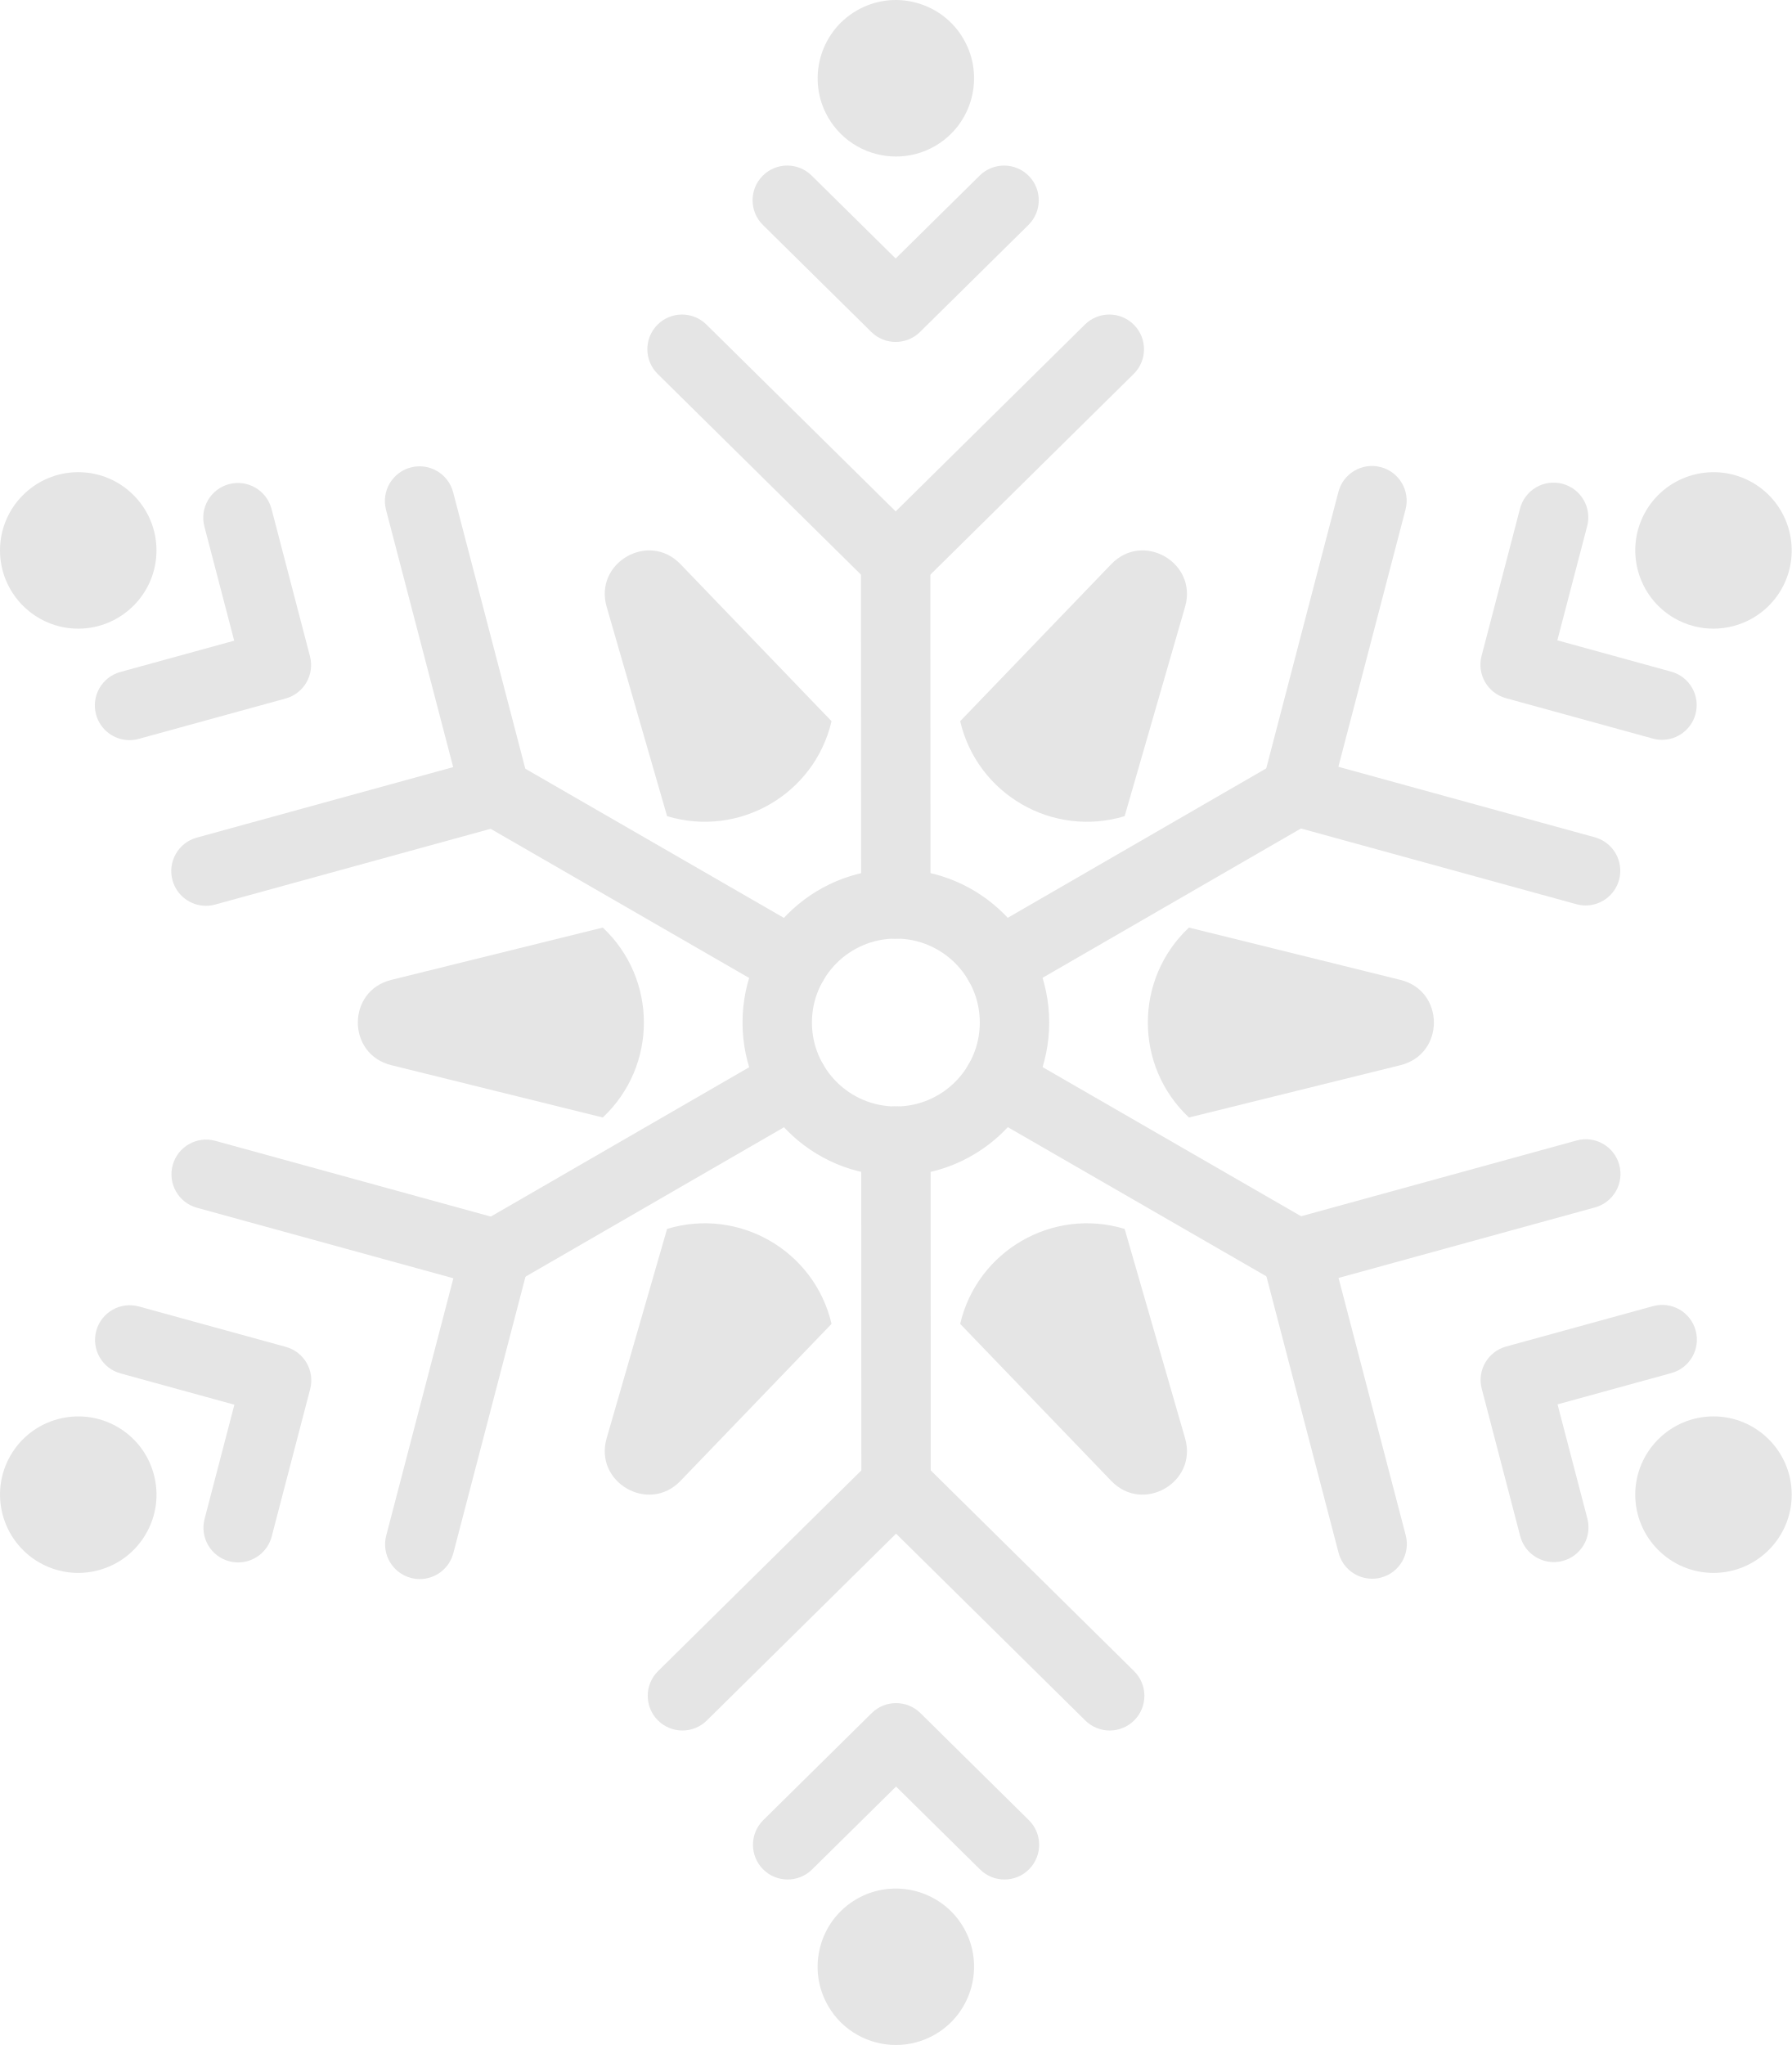
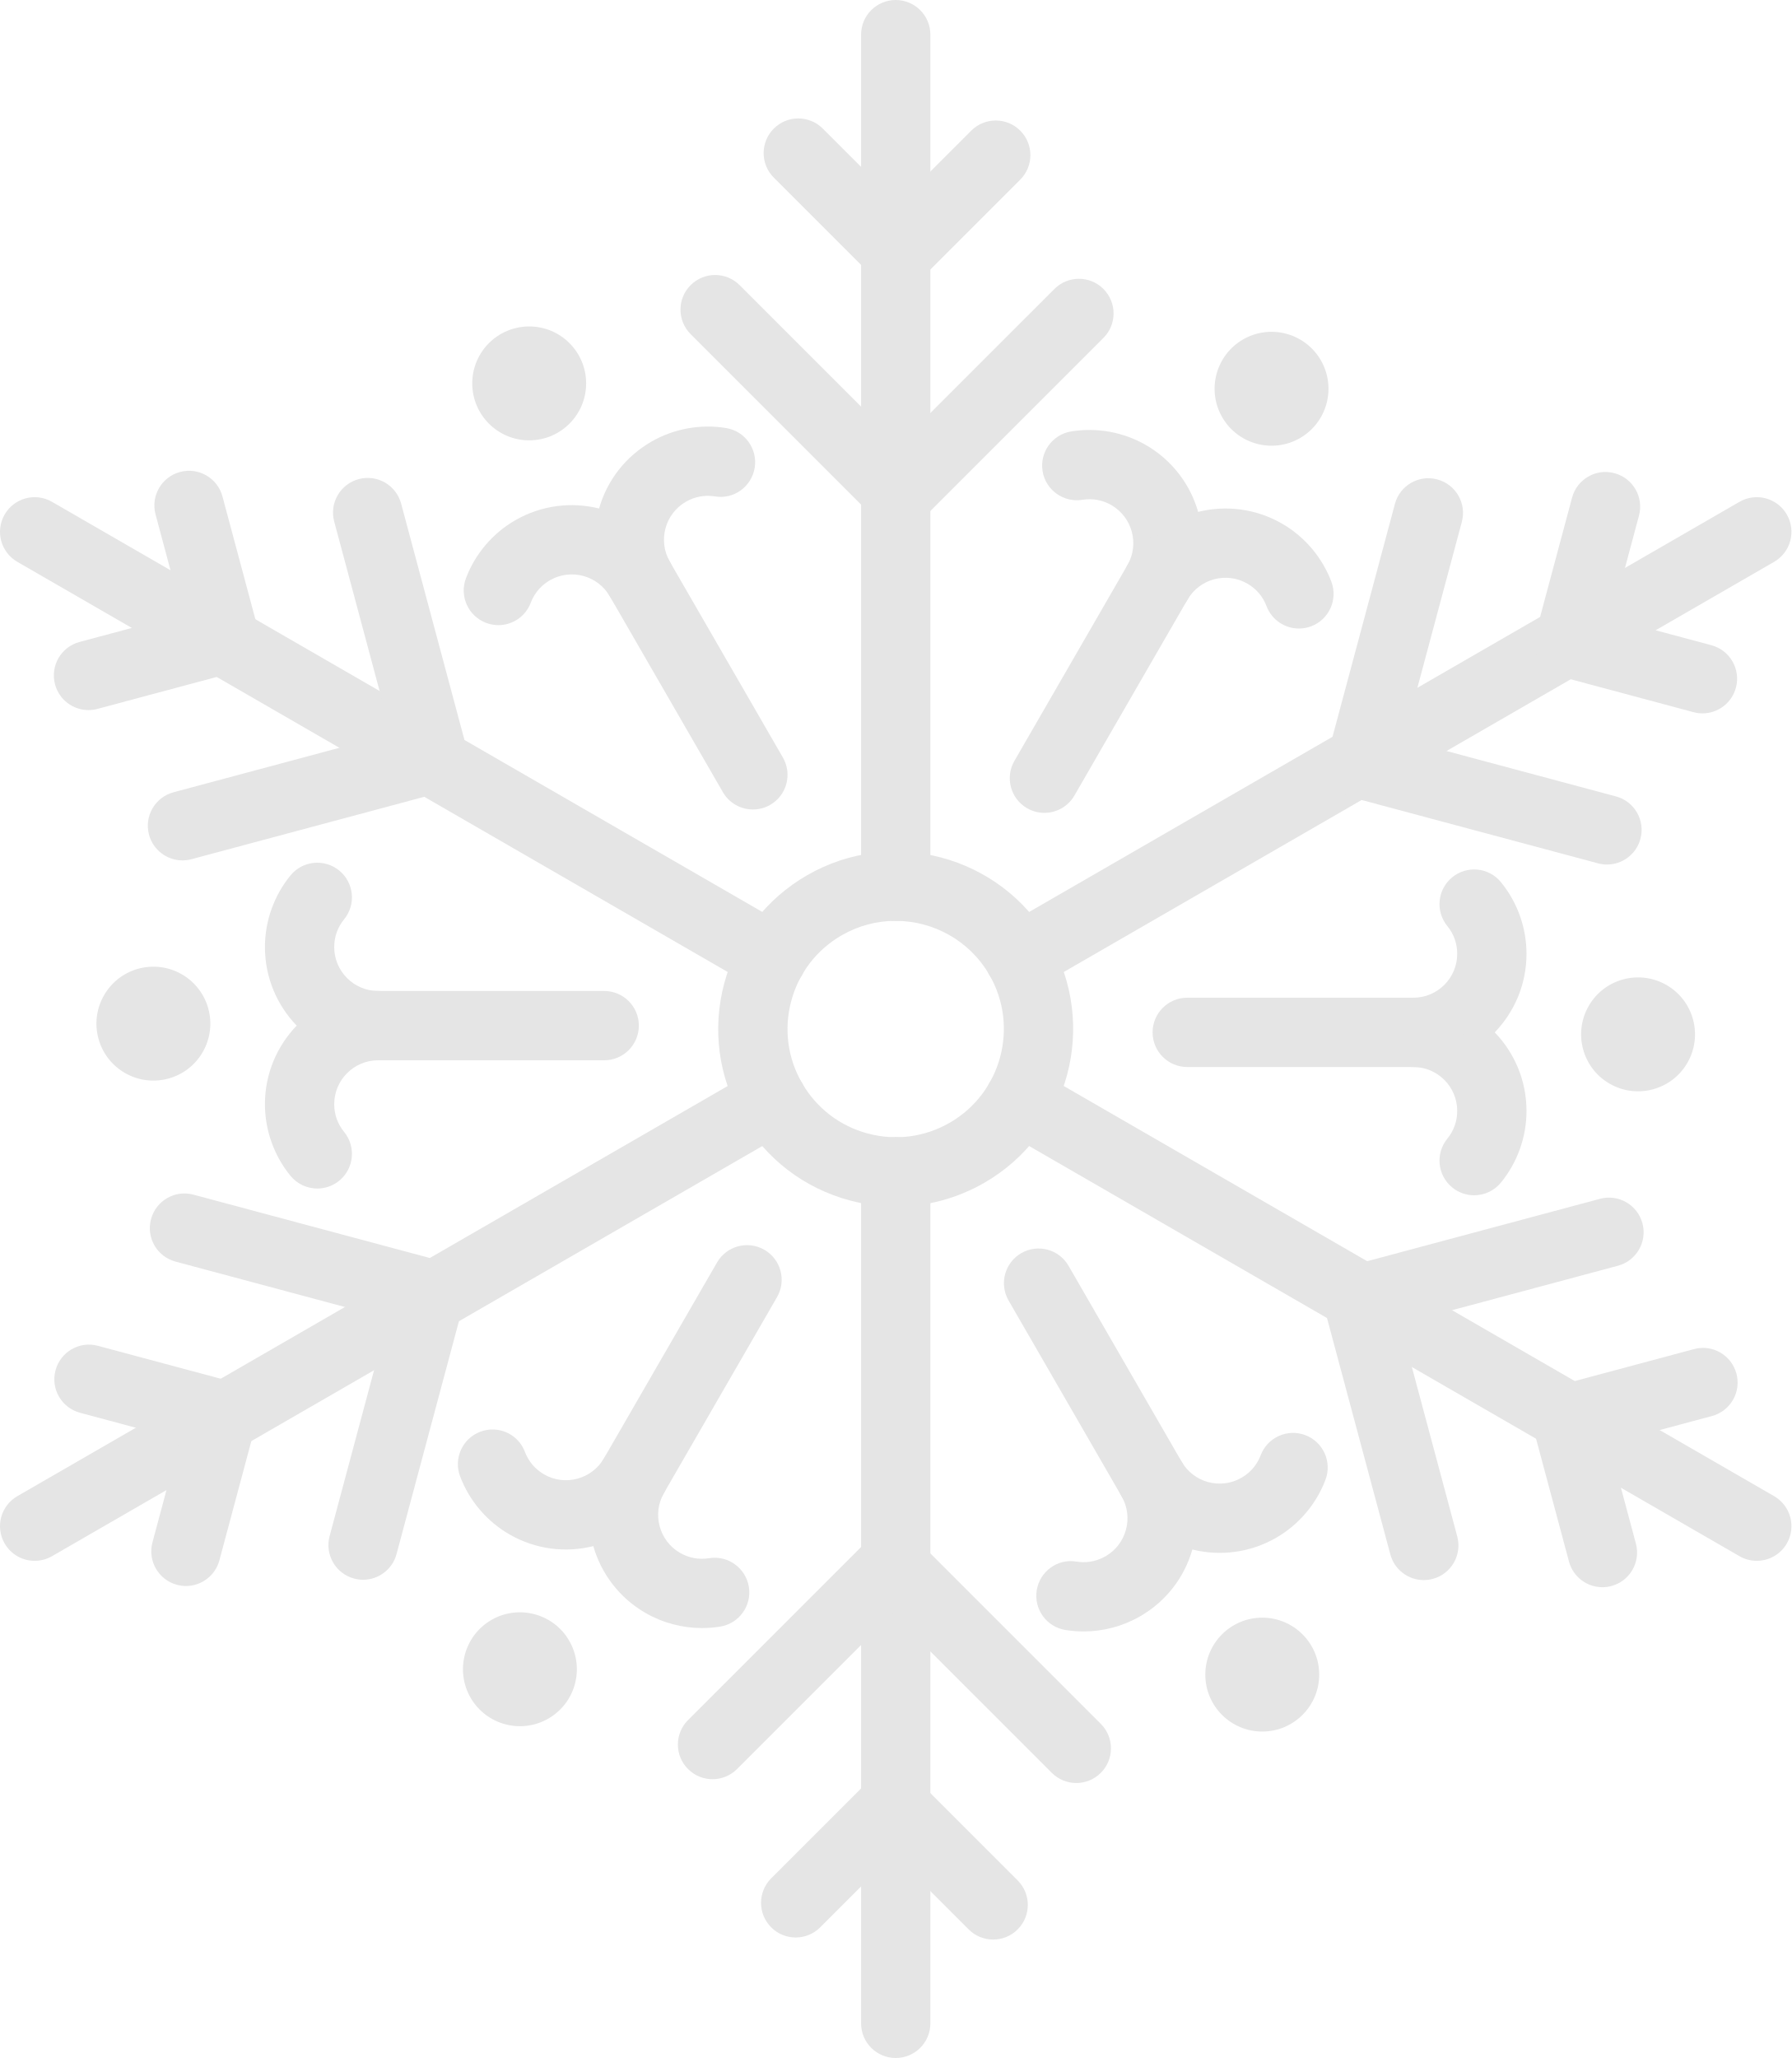
- <svg xmlns="http://www.w3.org/2000/svg" id="_Ð ÐµÐ¶Ð¸Ð¼_Ð¸Ð·Ð¾Ð»ÑÑ†Ð¸Ð¸" data-name="Ð ÐµÐ¶Ð¸Ð¼ Ð¸Ð·Ð¾Ð»ÑÑ†Ð¸Ð¸" viewBox="0 0 224.182 255.839">
+ <svg xmlns="http://www.w3.org/2000/svg" id="_Ð ÐµÐ¶Ð¸Ð¼_Ð¸Ð·Ð¾Ð»ÑÑ†Ð¸Ð¸" data-name="Ð ÐµÐ¶Ð¸Ð¼ Ð¸Ð·Ð¾Ð»ÑÑ†Ð¸Ð¸" viewBox="0 0 224.445 257.823">
  <defs>
    <style>
            .cls-1 {
            fill: #e5e5e5;
            }
        </style>
  </defs>
-   <path class="cls-1" d="m112.092,147.107c-10.579,0-19.186-8.605-19.186-19.183s8.606-19.186,19.186-19.186,19.185,8.607,19.185,19.186c0,10.578-8.607,19.183-19.185,19.183Zm0-29.687c-5.792,0-10.504,4.712-10.504,10.504s4.713,10.502,10.504,10.502,10.503-4.712,10.503-10.502c0-5.793-4.712-10.504-10.503-10.504Z" />
-   <path class="cls-1" d="m75.902,75.902l7.565,26.203h0c9.003,2.722,18.434-2.723,20.578-11.881h0l-18.91-19.653c-3.974-4.129-10.822-.175-9.233,5.331Z" />
-   <path class="cls-1" d="m48.945,133.254l26.475,6.55h0c6.859-6.436,6.859-17.326,0-23.762h0l-26.475,6.55c-5.563,1.377-5.563,9.285,0,10.662Z" />
-   <path class="cls-1" d="m85.135,185.275l18.91-19.653h0c-2.144-9.158-11.575-14.603-20.578-11.881h0l-7.565,26.203c-1.589,5.506,5.259,9.46,9.233,5.331Z" />
-   <path class="cls-1" d="m148.281,179.944l-7.565-26.203h0c-9.003-2.722-18.435,2.723-20.578,11.881h0l18.91,19.653c3.974,4.129,10.823.175,9.233-5.331Z" />
-   <path class="cls-1" d="m175.238,122.593l-26.475-6.55h0c-6.859,6.436-6.859,17.326,0,23.762h0l26.475-6.55c5.563-1.378,5.563-9.286,0-10.662Z" />
-   <path class="cls-1" d="m139.048,70.572l-18.91,19.653h0c2.144,9.158,11.575,14.603,20.578,11.881h0l7.565-26.203c1.59-5.507-5.259-9.461-9.233-5.331Z" />
+   <path class="cls-1" d="m112.257,151.154c-1.931.002-3.874-.252-5.789-.765-5.736-1.539-10.532-5.216-13.5-10.36h0c-2.969-5.144-3.759-11.136-2.222-16.871,1.538-5.737,5.217-10.532,10.36-13.501,10.618-6.132,24.241-2.478,30.371,8.139,6.13,10.619,2.479,24.243-8.138,30.372-3.427,1.977-7.229,2.986-11.082,2.986Zm-.058-35.792c-2.298,0-4.624.585-6.753,1.814-3.136,1.81-5.378,4.731-6.315,8.228s-.456,7.149,1.354,10.284h0c1.81,3.135,4.732,5.377,8.229,6.314,3.496.941,7.149.456,10.284-1.354,6.471-3.735,8.696-12.041,4.961-18.512-2.508-4.343-7.073-6.774-11.76-6.774Z" />
  <g>
-     <path class="cls-1" d="m112.067,74.417c-1.102,0-2.204-.418-3.049-1.251l-26.73-26.385c-1.706-1.685-1.724-4.434-.04-6.14,1.685-1.706,4.433-1.721,6.138-.04l23.681,23.376,23.681-23.376c1.706-1.681,4.455-1.666,6.14.04,1.683,1.706,1.666,4.455-.04,6.14l-26.732,26.386c-.844.833-1.947,1.25-3.049,1.25Z" />
-     <path class="cls-1" d="m112.067,42.78c-1.102,0-2.204-.418-3.049-1.25l-13.563-13.387c-1.706-1.685-1.724-4.434-.04-6.14,1.681-1.708,4.431-1.723,6.138-.04l10.514,10.377,10.514-10.377c1.705-1.679,4.454-1.666,6.139.04,1.683,1.706,1.666,4.455-.04,6.14l-13.564,13.386c-.844.833-1.947,1.251-3.049,1.251Z" />
+     <path class="cls-1" d="m62.437,78.317c-.51,0-1.028-.091-1.534-.282-2.242-.848-3.373-3.353-2.525-5.596,1.153-3.052,3.346-5.629,6.173-7.261,3.303-1.905,7.066-2.327,10.504-1.475,1.018-3.55,3.333-6.513,6.54-8.366,2.826-1.628,6.149-2.242,9.37-1.715,2.365.384,3.972,2.613,3.587,4.981-.385,2.365-2.623,3.991-4.982,3.586-1.263-.203-2.522.025-3.636.668-2.626,1.515-3.529,4.885-2.012,7.514.395.685.583,1.431.583,2.166,0,1.501-.779,2.959-2.171,3.764-2.077,1.198-4.733.487-5.929-1.59-1.518-2.628-4.889-3.531-7.514-2.013-1.406.81-2.077,1.975-2.393,2.81-.656,1.739-2.307,2.809-4.061,2.809Z" />
+     <path class="cls-1" d="m94.33,101.411c-1.501,0-2.96-.778-3.763-2.17l-15.115-26.18c-1.199-2.077-.487-4.731,1.589-5.93,2.077-1.197,4.732-.487,5.929,1.59l15.115,26.18c1.199,2.077.487,4.731-1.589,5.93-.683.394-1.429.58-2.166.58Z" />
  </g>
  <g>
-     <path class="cls-1" d="m25.766,113.32c-1.906,0-3.654-1.265-4.183-3.192-.636-2.312.723-4.701,3.034-5.337l32.085-8.821-8.404-32.195c-.606-2.319.784-4.69,3.104-5.297,2.311-.604,4.689.784,5.296,3.105l9.486,36.341c.6,2.298-.759,4.652-3.049,5.282l-36.216,9.957c-.385.107-.773.157-1.153.157Z" />
-     <path class="cls-1" d="m16.206,92.596c-1.906,0-3.654-1.265-4.184-3.192-.635-2.312.724-4.701,3.035-5.337l14.245-3.915-3.73-14.294c-.606-2.319.784-4.69,3.104-5.297,2.312-.604,4.688.784,5.296,3.105l4.812,18.439c.6,2.298-.759,4.652-3.049,5.282l-18.376,5.051c-.386.107-.773.158-1.153.158Z" />
+     <path class="cls-1" d="m39.756,148.898c-1.258,0-2.505-.545-3.364-1.594-2.063-2.526-3.199-5.712-3.199-8.974,0-3.817,1.516-7.289,3.979-9.841-2.463-2.552-3.979-6.024-3.979-9.841,0-3.264,1.137-6.452,3.201-8.976,1.518-1.857,4.251-2.128,6.108-.61,1.856,1.518,2.129,4.252.61,6.108-.811.99-1.239,2.194-1.239,3.478,0,3.033,2.467,5.5,5.5,5.5,2.397,0,4.341,1.944,4.341,4.341s-1.944,4.341-4.341,4.341c-3.033,0-5.5,2.467-5.5,5.5,0,1.285.429,2.486,1.241,3.48,1.517,1.857,1.241,4.591-.615,6.108-.805.66-1.777.98-2.743.98Z" />
+     <path class="cls-1" d="m75.698,132.831h-30.228c-2.397,0-4.341-1.944-4.341-4.341s1.944-4.341,4.341-4.341h30.228c2.397,0,4.341,1.944,4.341,4.341-.001,2.397-1.944,4.341-4.341,4.341Z" />
  </g>
  <g>
-     <path class="cls-1" d="m52.526,197.549c-.363.002-.732-.045-1.099-.14-2.32-.606-3.71-2.978-3.104-5.297l8.403-32.195-32.084-8.821c-2.311-.636-3.67-3.024-3.034-5.337.635-2.31,3.022-3.669,5.336-3.035l36.215,9.957c2.29.63,3.649,2.984,3.049,5.282l-9.485,36.341c-.511,1.952-2.27,3.245-4.197,3.245Z" />
-     <path class="cls-1" d="m29.799,195.468c-.364,0-.732-.047-1.099-.142-2.32-.606-3.71-2.978-3.104-5.297l3.73-14.294-14.245-3.915c-2.311-.636-3.67-3.025-3.035-5.337.636-2.312,3.019-3.673,5.337-3.035l18.376,5.051c2.29.63,3.649,2.984,3.049,5.282l-4.812,18.44c-.509,1.952-2.269,3.245-4.197,3.247Z" />
+     <path class="cls-1" d="m87.962,203.961c-2.478,0-4.934-.649-7.098-1.897-3.306-1.91-5.553-4.96-6.532-8.368-3.438.856-7.203.435-10.513-1.473-2.831-1.636-5.022-4.216-6.173-7.266-.847-2.242.285-4.745,2.528-5.593,2.248-.85,4.749.286,5.594,2.529.451,1.195,1.279,2.168,2.394,2.813,2.618,1.513,5.994.61,7.512-2.016,1.2-2.075,3.852-2.787,5.929-1.59,1.394.805,2.171,2.266,2.171,3.766,0,.735-.189,1.481-.583,2.164-1.516,2.626-.613,5.998,2.014,7.516,1.111.64,2.365.867,3.631.663,2.347-.388,4.597,1.217,4.984,3.582.388,2.365-1.217,4.597-3.583,4.985-.754.123-1.516.185-2.275.185Z" />
+     <path class="cls-1" d="m78.475,190.85c-.737,0-1.483-.187-2.166-.581-2.076-1.2-2.787-3.853-1.589-5.93l15.114-26.178c1.199-2.077,3.854-2.787,5.929-1.59,2.076,1.2,2.787,3.853,1.589,5.93l-15.114,26.178c-.803,1.393-2.262,2.171-3.763,2.171Z" />
  </g>
  <g>
-     <path class="cls-1" d="m138.847,216.495c-1.102,0-2.204-.418-3.05-1.25l-23.681-23.376-23.681,23.376c-1.706,1.679-4.456,1.664-6.138-.04-1.684-1.706-1.666-4.455.04-6.14l26.73-26.386c1.689-1.666,4.409-1.666,6.098,0l26.732,26.386c1.706,1.685,1.723,4.434.04,6.14-.849.86-1.971,1.29-3.09,1.29Z" />
-     <path class="cls-1" d="m125.679,235.136c-1.102,0-2.204-.417-3.05-1.253l-10.513-10.377-10.515,10.379c-1.707,1.681-4.454,1.666-6.138-.04s-1.666-4.455.04-6.14l13.564-13.389c1.689-1.666,4.408-1.668,6.099.002l13.563,13.389c1.706,1.683,1.723,4.432.038,6.138-.848.861-1.969,1.291-3.088,1.291Z" />
+     <path class="cls-1" d="m135.744,204.385c-.757,0-1.514-.062-2.267-.184-2.365-.384-3.972-2.613-3.587-4.981.385-2.365,2.612-3.993,4.982-3.586.882.142,2.231.144,3.637-.668,1.271-.733,2.181-1.92,2.561-3.338.381-1.42.184-2.902-.55-4.175-.394-.682-.582-1.429-.583-2.164,0-1.501.778-2.961,2.171-3.766,2.075-1.2,4.73-.485,5.929,1.59,1.517,2.628,4.889,3.535,7.513,2.013,1.406-.81,2.077-1.975,2.393-2.81.847-2.242,3.352-3.37,5.594-2.526,2.242.848,3.373,3.353,2.525,5.595-1.153,3.052-3.346,5.629-6.173,7.261-3.303,1.908-7.064,2.325-10.504,1.475-1.017,3.55-3.332,6.513-6.539,8.366-2.163,1.247-4.623,1.898-7.102,1.898Z" />
+     <path class="cls-1" d="m145.236,191.273c-1.501,0-2.96-.778-3.763-2.17l-15.114-26.18c-1.198-2.077-.487-4.731,1.589-5.93,2.076-1.198,4.732-.487,5.929,1.59l15.114,26.18c1.198,2.077.487,4.731-1.589,5.93-.683.394-1.429.58-2.166.58Z" />
  </g>
  <g>
-     <path class="cls-1" d="m171.682,197.507c-1.929,0-3.688-1.293-4.199-3.245l-9.485-36.341c-.6-2.297.759-4.652,3.05-5.282l36.216-9.957c2.312-.636,4.701.723,5.337,3.035.636,2.312-.723,4.701-3.035,5.337l-32.085,8.821,8.404,32.195c.604,2.319-.784,4.69-3.105,5.297-.366.095-.735.14-1.098.14Z" />
-     <path class="cls-1" d="m194.41,195.425c-1.929,0-3.688-1.293-4.199-3.245l-4.813-18.442c-.6-2.297.761-4.652,3.05-5.282l18.376-5.051c2.323-.638,4.701.725,5.337,3.035.636,2.312-.725,4.701-3.035,5.337l-14.245,3.915,3.733,14.296c.604,2.319-.784,4.69-3.105,5.297-.368.096-.737.14-1.099.14Z" />
+     <path class="cls-1" d="m184.687,149.742c-.967,0-1.94-.322-2.748-.981-1.854-1.52-2.127-4.254-.608-6.108.81-.99,1.238-2.192,1.238-3.478,0-3.033-2.467-5.5-5.499-5.5-2.397,0-4.341-1.943-4.341-4.341s1.943-4.341,4.341-4.341c3.032,0,5.499-2.467,5.499-5.5,0-1.284-.429-2.488-1.24-3.48-1.518-1.854-1.243-4.589.612-6.106,1.856-1.522,4.591-1.248,6.108.612,2.063,2.522,3.2,5.71,3.2,8.974,0,3.817-1.517,7.289-3.979,9.841,2.463,2.552,3.979,6.024,3.979,9.841,0,3.266-1.137,6.454-3.203,8.976-.855,1.048-2.103,1.591-3.359,1.591Z" />
+     <path class="cls-1" d="m178.974,133.674h-30.229c-2.397,0-4.341-1.943-4.341-4.341s1.944-4.341,4.341-4.341h30.229c2.397,0,4.341,1.944,4.341,4.341s-1.944,4.341-4.341,4.341Z" />
  </g>
  <g>
-     <g>
-       <path class="cls-1" d="m114.625.339c-2.519-.678-5.163-.331-7.428.977-4.674,2.7-6.282,8.698-3.583,13.374,1.812,3.137,5.109,4.892,8.495,4.892,1.66,0,3.341-.422,4.878-1.308,4.674-2.7,6.281-8.698,3.583-13.374-1.307-2.266-3.419-3.885-5.945-4.561Z" />
-       <path class="cls-1" d="m9.789,59.07c-5.397,0-9.789,4.392-9.789,9.79s4.392,9.788,9.789,9.788,9.79-4.392,9.79-9.788-4.391-9.79-9.79-9.79Z" />
-       <path class="cls-1" d="m14.684,178.507c-4.671-2.694-10.671-1.091-13.372,3.584-2.699,4.676-1.091,10.674,3.583,13.374,1.508.871,3.182,1.316,4.879,1.316.85,0,1.706-.112,2.549-.339,2.526-.676,4.637-2.295,5.944-4.561,1.308-2.264,1.655-4.902.978-7.429-.677-2.524-2.296-4.637-4.561-5.945Z" />
-       <path class="cls-1" d="m107.197,237.571c-2.265,1.308-3.884,3.421-4.561,5.945-.677,2.526-.33,5.165.978,7.429,1.811,3.137,5.108,4.894,8.494,4.894,1.659,0,3.341-.424,4.879-1.31,4.674-2.7,6.281-8.698,3.583-13.374-2.7-4.673-8.703-6.275-13.373-3.584Z" />
-       <path class="cls-1" d="m214.394,177.198c-5.398,0-9.79,4.392-9.79,9.79s4.392,9.79,9.79,9.79,9.788-4.392,9.788-9.79-4.392-9.79-9.788-9.79Z" />
-       <path class="cls-1" d="m209.498,77.338c1.539.888,3.219,1.31,4.879,1.31,3.385,0,6.683-1.757,8.495-4.894,2.698-4.676,1.092-10.676-3.584-13.374-4.673-2.696-10.674-1.089-13.374,3.584-2.698,4.673-1.089,10.674,3.584,13.374Z" />
-     </g>
-     <path class="cls-1" d="m198.392,113.278c-.382,0-.767-.051-1.153-.157l-36.213-9.955c-2.289-.63-3.65-2.984-3.05-5.282l9.485-36.343c.606-2.319,2.98-3.711,5.297-3.105,2.321.606,3.709,2.978,3.105,5.297l-8.404,32.197,32.083,8.819c2.31.636,3.671,3.024,3.035,5.337-.531,1.927-2.279,3.192-4.185,3.192Z" />
-     <path class="cls-1" d="m207.953,92.556c-.381,0-.767-.051-1.153-.157l-18.376-5.053c-2.291-.63-3.65-2.984-3.05-5.282l4.813-18.44c.606-2.319,2.976-3.711,5.297-3.105s3.709,2.978,3.105,5.297l-3.733,14.294,14.245,3.917c2.312.636,3.671,3.024,3.035,5.337-.529,1.927-2.277,3.192-4.183,3.192Z" />
+     <path class="cls-1" d="m162.738,78.741c-1.754,0-3.405-1.07-4.061-2.808-.453-1.198-1.281-2.17-2.395-2.815-2.627-1.518-5.995-.61-7.511,2.016-1.198,2.077-3.853,2.787-5.929,1.59-1.393-.805-2.172-2.264-2.172-3.764,0-.735.188-1.482.583-2.166,1.515-2.626.612-5.998-2.015-7.516-1.112-.64-2.366-.869-3.632-.663-2.354.377-4.598-1.216-4.984-3.582-.388-2.365,1.217-4.597,3.582-4.985,3.224-.526,6.548.081,9.375,1.712,3.306,1.91,5.553,4.96,6.532,8.368,3.442-.856,7.206-.434,10.514,1.473,2.828,1.636,5.02,4.216,6.172,7.263.848,2.242-.282,4.748-2.524,5.596-.506.19-1.025.281-1.535.281Z" />
+     <path class="cls-1" d="m130.845,101.833c-.737,0-1.482-.187-2.166-.581-2.076-1.2-2.787-3.853-1.588-5.93l15.114-26.178c1.198-2.077,3.852-2.785,5.929-1.59,2.076,1.2,2.787,3.853,1.589,5.93l-15.114,26.178c-.804,1.393-2.264,2.171-3.764,2.171Z" />
  </g>
-   <path class="cls-1" d="m99.238,124.853c-.735,0-1.482-.186-2.165-.581l-37.258-21.492c-2.076-1.198-2.788-3.853-1.591-5.928,1.195-2.079,3.849-2.793,5.929-1.592l37.259,21.492c2.076,1.198,2.788,3.853,1.591,5.928-.804,1.395-2.264,2.173-3.765,2.173Z" />
-   <path class="cls-1" d="m62.011,161.208c-1.5,0-2.958-.778-3.762-2.168-1.2-2.077-.49-4.731,1.585-5.93l37.242-21.523c2.081-1.204,4.731-.485,5.93,1.585,1.2,2.077.49,4.731-1.585,5.93l-37.242,21.523c-.684.397-1.431.583-2.168.583Z" />
-   <path class="cls-1" d="m112.116,190.11c-2.396,0-4.34-1.941-4.341-4.339l-.018-43.013c0-2.397,1.942-4.343,4.339-4.343h.002c2.396,0,4.34,1.941,4.341,4.339l.018,43.013c0,2.397-1.941,4.343-4.339,4.343h-.002Z" />
-   <path class="cls-1" d="m162.195,161.166c-.735,0-1.482-.186-2.164-.581l-37.26-21.492c-2.076-1.198-2.788-3.853-1.591-5.928,1.195-2.079,3.853-2.791,5.928-1.592l37.259,21.492c2.077,1.198,2.789,3.853,1.592,5.928-.803,1.395-2.263,2.173-3.764,2.173Z" />
-   <path class="cls-1" d="m124.939,124.842c-1.501,0-2.958-.778-3.762-2.168-1.2-2.077-.49-4.731,1.586-5.93l37.24-21.521c2.075-1.204,4.731-.49,5.93,1.585,1.2,2.077.49,4.731-1.585,5.93l-37.242,21.521c-.683.397-1.429.583-2.167.583Z" />
-   <path class="cls-1" d="m112.085,117.43c-2.396,0-4.34-1.942-4.341-4.339l-.018-43.013c0-2.397,1.941-4.343,4.339-4.343h.002c2.396,0,4.34,1.941,4.341,4.339l.018,43.013c0,2.397-1.941,4.343-4.339,4.343h-.002Z" />
+   <g>
+     <path class="cls-1" d="m112.222,115.372c-2.397,0-4.341-1.944-4.341-4.341V4.341c0-2.397,1.944-4.341,4.341-4.341s4.341,1.944,4.341,4.341v106.691c0,2.397-1.944,4.34-4.341,4.34Z" />
+     <path class="cls-1" d="m112.623,66.158c-1.111,0-2.221-.424-3.069-1.272l-23.027-23.026c-1.696-1.696-1.696-4.443,0-6.138,1.693-1.695,4.442-1.695,6.138,0l19.958,19.957,19.481-19.48c1.694-1.696,4.445-1.696,6.138,0,1.696,1.696,1.696,4.443,0,6.138l-22.55,22.549c-.848.848-1.959,1.272-3.069,1.272Z" />
+     <path class="cls-1" d="m112.513,36.019c-1.111,0-2.222-.424-3.069-1.272l-12.499-12.499c-1.696-1.696-1.696-4.442,0-6.138,1.693-1.696,4.445-1.696,6.138,0l9.43,9.43,9.171-9.171c1.693-1.696,4.445-1.696,6.138,0,1.696,1.696,1.696,4.442,0,6.138l-12.24,12.24c-.846.848-1.958,1.272-3.069,1.272Z" />
+   </g>
+   <g>
+     <path class="cls-1" d="m96.734,124.312c-.737,0-1.483-.186-2.166-.581L2.171,70.386c-2.076-1.2-2.787-3.853-1.589-5.93,1.198-2.077,3.854-2.787,5.929-1.59l92.397,53.345c2.076,1.2,2.787,3.853,1.589,5.93-.803,1.394-2.263,2.171-3.763,2.171Z" />
+     <path class="cls-1" d="m22.859,107.789c-1.916,0-3.67-1.28-4.189-3.219-.621-2.315.754-4.695,3.069-5.316l27.262-7.306-7.13-26.61c-.621-2.314.754-4.695,3.069-5.316,2.311-.627,4.695.752,5.316,3.069l8.253,30.803c.621,2.315-.753,4.695-3.069,5.316l-31.454,8.429c-.377.101-.755.15-1.127.15Z" />
+     <path class="cls-1" d="m11.084,88.959c-1.916,0-3.67-1.28-4.189-3.219-.621-2.317.754-4.697,3.069-5.316l12.88-3.451-3.356-12.528c-.621-2.315.753-4.695,3.069-5.316,2.31-.627,4.696.752,5.316,3.069l4.481,16.721c.299,1.113.142,2.297-.433,3.294-.575.996-1.524,1.725-2.636,2.022l-17.073,4.574c-.378.101-.756.15-1.128.15Z" />
+   </g>
+   <g>
+     <path class="cls-1" d="m4.345,195.538c-1.501,0-2.96-.778-3.763-2.17-1.199-2.077-.487-4.731,1.589-5.93l92.397-53.345c2.076-1.2,4.732-.485,5.929,1.59,1.199,2.077.487,4.731-1.589,5.93L6.511,194.959c-.683.392-1.429.579-2.166.579Z" />
+     <path class="cls-1" d="m45.491,197.91c-.372,0-.75-.049-1.127-.15-2.315-.621-3.69-3.001-3.069-5.316l7.304-27.263-26.61-7.13c-2.315-.621-3.69-2.999-3.069-5.316.619-2.317,2.999-3.698,5.316-3.069l30.804,8.253c1.112.297,2.06,1.026,2.636,2.022.575.996.732,2.181.433,3.294l-8.428,31.455c-.52,1.939-2.274,3.22-4.19,3.22Z" />
+     <path class="cls-1" d="m23.298,198.692c-.372,0-.75-.049-1.127-.15-2.315-.621-3.69-3.001-3.069-5.316l3.45-12.88-12.527-3.357c-2.316-.621-3.69-3.001-3.069-5.316.619-2.317,3.001-3.701,5.316-3.069l16.721,4.481c1.112.297,2.06,1.026,2.636,2.022.575.996.732,2.181.433,3.294l-4.575,17.073c-.52,1.938-2.273,3.218-4.189,3.218Z" />
+   </g>
+   <g>
+     <path class="cls-1" d="m112.222,257.823c-2.397,0-4.341-1.944-4.341-4.341v-106.69c0-2.397,1.944-4.341,4.341-4.341s4.341,1.944,4.341,4.341v106.691c0,2.397-1.944,4.34-4.341,4.34Z" />
+     <path class="cls-1" d="m134.847,223.373c-1.111,0-2.222-.424-3.069-1.272l-19.957-19.957-19.481,19.48c-1.693,1.696-4.444,1.696-6.138,0-1.696-1.696-1.696-4.442,0-6.138l22.55-22.549c1.694-1.696,4.443-1.696,6.138,0l23.026,23.026c1.696,1.696,1.696,4.442,0,6.138-.846.848-1.958,1.272-3.069,1.272Z" />
+     <path class="cls-1" d="m124.429,242.985c-1.111,0-2.221-.424-3.069-1.272l-9.431-9.43-9.171,9.171c-1.693,1.696-4.445,1.696-6.138,0-1.696-1.696-1.696-4.443,0-6.138l12.24-12.24c1.694-1.696,4.443-1.696,6.138,0l12.5,12.499c1.696,1.696,1.696,4.443,0,6.138-.847.848-1.958,1.272-3.069,1.272Z" />
+   </g>
+   <g>
+     <path class="cls-1" d="m220.099,195.538c-.737,0-1.483-.187-2.166-.581l-92.397-53.346c-2.076-1.2-2.787-3.853-1.589-5.93,1.198-2.075,3.852-2.789,5.929-1.59l92.397,53.345c2.076,1.2,2.787,3.853,1.589,5.93-.803,1.394-2.263,2.172-3.763,2.172Z" />
+     <path class="cls-1" d="m178.378,197.952c-1.916,0-3.67-1.28-4.189-3.22l-8.254-30.802c-.621-2.315.753-4.695,3.069-5.316l31.454-8.429c2.312-.625,4.695.752,5.316,3.069.621,2.315-.753,4.695-3.069,5.316l-27.261,7.306,7.13,26.61c.621,2.315-.753,4.695-3.069,5.316-.377.101-.755.148-1.127.15Z" />
+     <path class="cls-1" d="m200.759,198.844c-1.916,0-3.67-1.28-4.189-3.219l-4.481-16.721c-.299-1.113-.142-2.298.433-3.294.575-.996,1.524-1.725,2.636-2.022l17.075-4.574c2.315-.629,4.696.752,5.317,3.069.62,2.317-.755,4.697-3.07,5.316l-12.881,3.451,3.356,12.528c.621,2.314-.753,4.695-3.069,5.316-.376.101-.755.15-1.127.15Z" />
+   </g>
+   <g>
+     <path class="cls-1" d="m127.71,124.312c-1.501,0-2.96-.778-3.763-2.17-1.199-2.077-.487-4.731,1.589-5.93l92.397-53.345c2.075-1.198,4.731-.488,5.929,1.59,1.199,2.077.487,4.731-1.589,5.93l-92.397,53.345c-.683.394-1.429.58-2.166.58Z" />
+     <path class="cls-1" d="m201.335,108.308c-.372,0-.75-.049-1.127-.151l-30.805-8.253c-1.112-.297-2.06-1.026-2.636-2.022-.575-.996-.732-2.181-.433-3.294l8.428-31.455c.619-2.317,3-3.701,5.316-3.069,2.315.621,3.69,3.001,3.069,5.316l-7.304,27.263,26.611,7.13c2.316.619,3.69,2.999,3.069,5.316-.518,1.939-2.272,3.217-4.188,3.219Z" />
+     <path class="cls-1" d="m213.298,89.37c-.372,0-.75-.049-1.127-.15l-16.721-4.481c-1.112-.297-2.06-1.026-2.636-2.022s-.732-2.181-.433-3.294l4.575-17.073c.62-2.317,3.001-3.701,5.316-3.069,2.315.621,3.69,3.001,3.069,5.316l-3.451,12.88,12.527,3.357c2.316.621,3.69,3.001,3.069,5.316-.518,1.94-2.272,3.218-4.188,3.22Z" />
+   </g>
+   <path class="cls-1" d="m66.301,40.897c3.94,0,7.134,3.194,7.134,7.134s-3.194,7.134-7.134,7.134-7.134-3.194-7.134-7.134c-.001-3.939,3.193-7.134,7.134-7.134Z" />
+   <path class="cls-1" d="m13.039,124.673c1.97-3.412,6.333-4.581,9.746-2.611,3.412,1.97,4.581,6.333,2.611,9.746-1.97,3.412-6.333,4.581-9.746,2.611-3.412-1.97-4.581-6.333-2.611-9.746Z" />
+   <path class="cls-1" d="m58.959,212.688c-1.97-3.412-.801-7.776,2.611-9.746,3.412-1.97,7.776-.801,9.746,2.611s.801,7.776-2.611,9.746c-3.412,1.97-7.775.801-9.746-2.611Z" />
+   <circle class="cls-1" cx="158.143" cy="209.792" r="7.134" />
+   <path class="cls-1" d="m211.405,133.15c-1.97,3.412-6.333,4.581-9.746,2.611-3.412-1.97-4.581-6.333-2.611-9.746,1.97-3.412,6.333-4.581,9.746-2.611,3.412,1.971,4.581,6.334,2.611,9.746Z" />
+   <path class="cls-1" d="m165.484,45.136c1.97,3.412.801,7.776-2.611,9.746-3.412,1.97-7.776.801-9.746-2.611-1.97-3.412-.801-7.775,2.611-9.746,3.412-1.971,7.776-.802,9.746,2.611Z" />
</svg>
